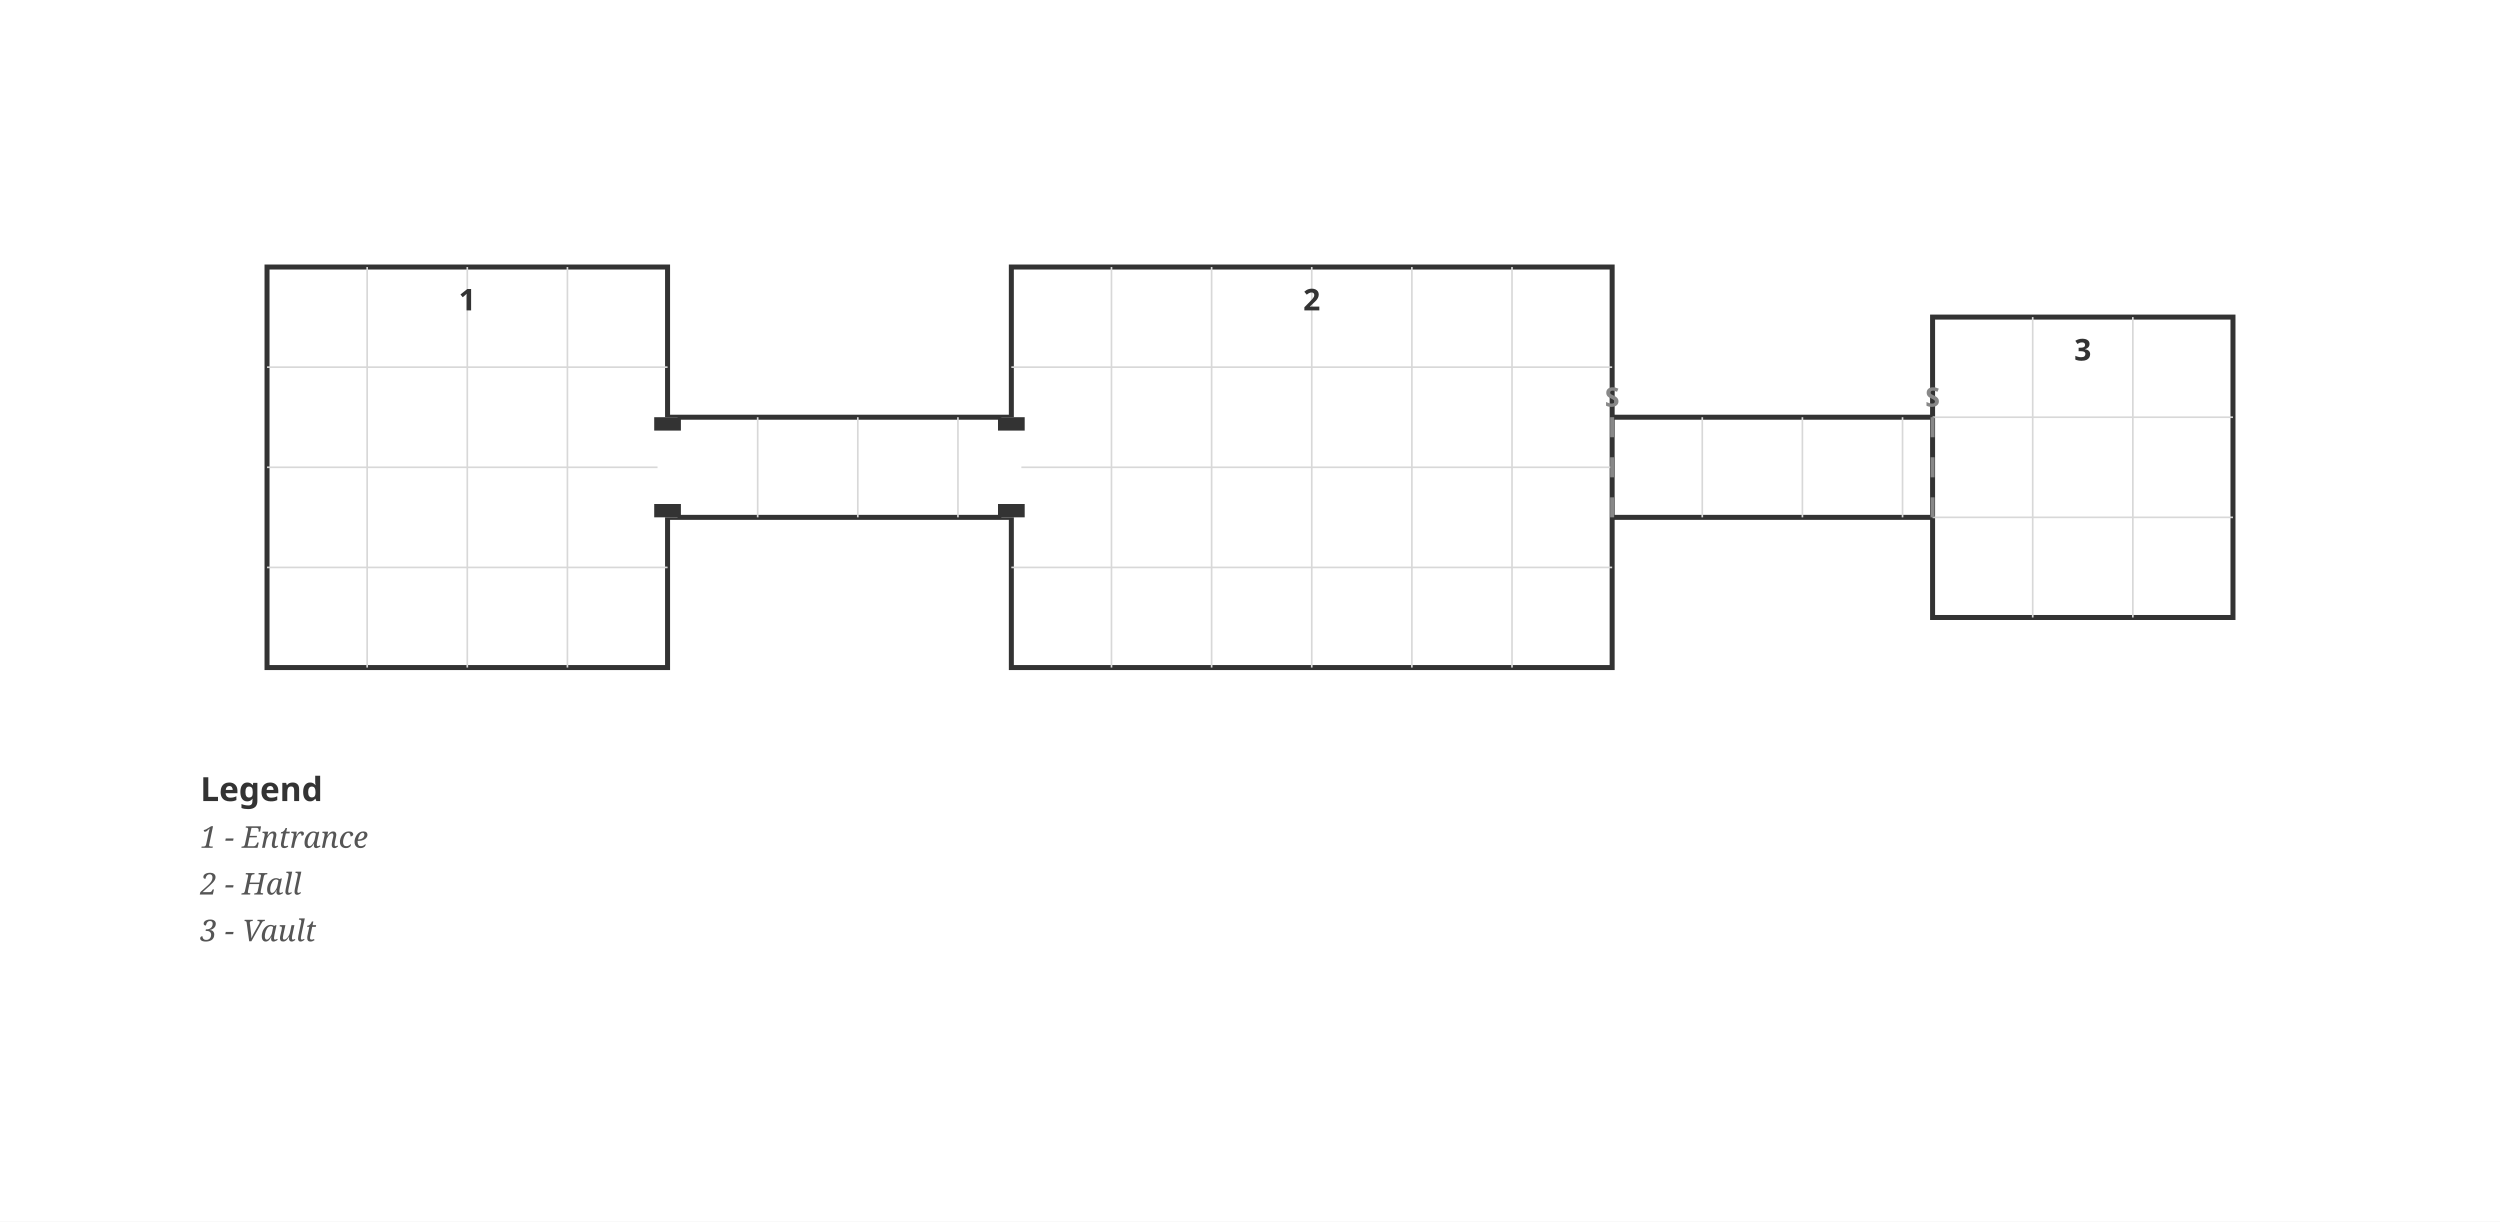
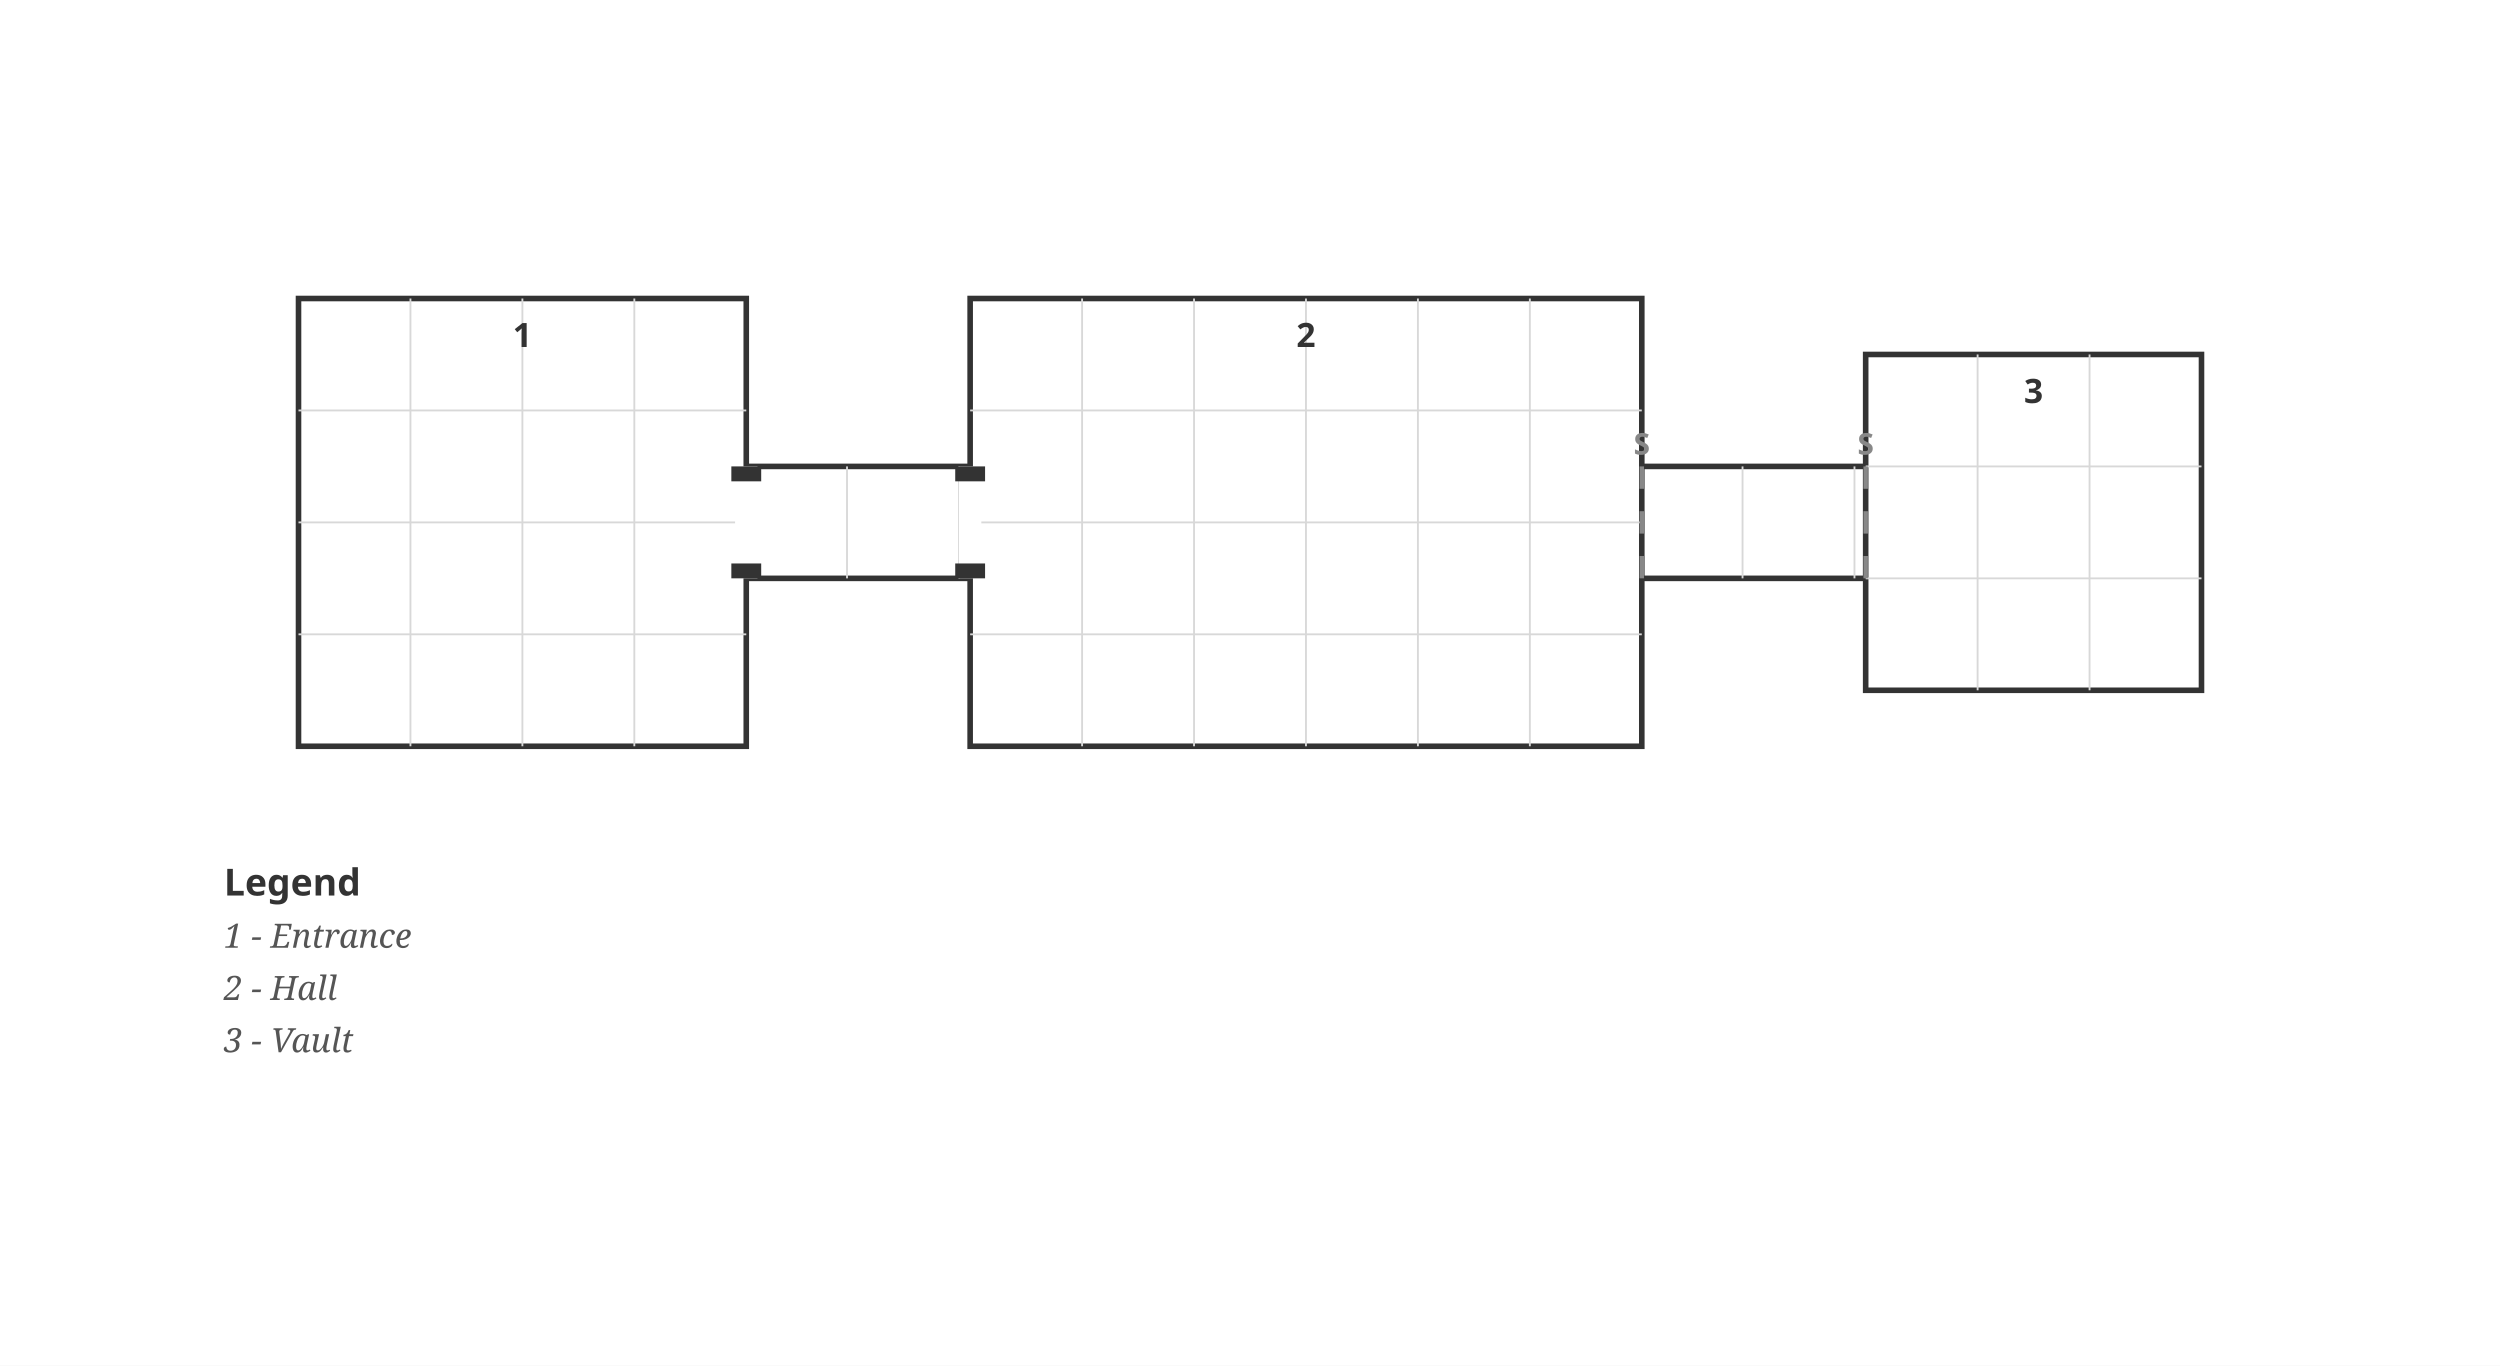
- <svg xmlns="http://www.w3.org/2000/svg" viewBox="-140 -140 749 366" width="749" height="366">
+ <svg xmlns="http://www.w3.org/2000/svg" viewBox="-140 -140 670 366" width="670" height="366">
  <defs>
    <pattern id="hatch" width="6" height="6" patternTransform="rotate(45 0 0)" patternUnits="userSpaceOnUse">
      <line x1="0" y1="0" x2="0" y2="6" stroke="#888" stroke-width="1.2" />
    </pattern>
    <symbol id="door-open" viewBox="0 0 30 30">
      <rect x="0" y="12" width="30" height="6" fill="white" />
      <rect x="0" y="11" width="4" height="8" fill="#333" />
      <rect x="26" y="11" width="4" height="8" fill="#333" />
    </symbol>
    <symbol id="door-closed" viewBox="0 0 30 30">
      <rect x="0" y="12" width="30" height="6" fill="white" />
      <rect x="2" y="13" width="26" height="4" fill="#333" />
    </symbol>
    <symbol id="door-locked" viewBox="0 0 30 30">
      <rect x="0" y="12" width="30" height="6" fill="white" />
      <rect x="2" y="11" width="26" height="8" fill="#333" />
      <rect x="4" y="13" width="22" height="4" fill="white" />
    </symbol>
    <symbol id="door-secret" viewBox="0 0 30 30">
      <line x1="0" y1="15" x2="30" y2="15" stroke="#888" stroke-width="1.2" stroke-dasharray="6,6" />
    </symbol>
    <symbol id="feat-ladder" viewBox="0 0 30 30">
      <line x1="8" y1="3" x2="8" y2="27" stroke="#333" stroke-width="1.5" />
      <line x1="22" y1="3" x2="22" y2="27" stroke="#333" stroke-width="1.5" />
      <line x1="8" y1="7" x2="22" y2="7" stroke="#333" stroke-width="1" />
      <line x1="8" y1="13" x2="22" y2="13" stroke="#333" stroke-width="1" />
      <line x1="8" y1="19" x2="22" y2="19" stroke="#333" stroke-width="1" />
      <line x1="8" y1="25" x2="22" y2="25" stroke="#333" stroke-width="1" />
    </symbol>
    <symbol id="feat-window" viewBox="0 0 30 6">
      <rect x="0" y="0" width="30" height="6" fill="white" />
      <rect x="0" y="1" width="8" height="4" fill="#cce" stroke="#99c" stroke-width="0.5" />
      <rect x="11" y="1" width="8" height="4" fill="#cce" stroke="#99c" stroke-width="0.5" />
      <rect x="22" y="1" width="8" height="4" fill="#cce" stroke="#99c" stroke-width="0.5" />
    </symbol>
  </defs>
-   <rect x="-140" y="-140" width="749" height="366" fill="white" />
-   <rect x="57" y="-15" width="109" height="30" fill="white" />
-   <rect x="340" y="-15" width="102" height="30" fill="white" />
-   <line x1="57" y1="-15" x2="166" y2="-15" stroke="#333" stroke-width="1.5" />
-   <line x1="57" y1="15" x2="166" y2="15" stroke="#333" stroke-width="1.5" />
-   <line x1="340" y1="-15" x2="442" y2="-15" stroke="#333" stroke-width="1.5" />
-   <line x1="340" y1="15" x2="442" y2="15" stroke="#333" stroke-width="1.5" />
+   <rect x="-140" y="-140" width="670" height="366" fill="white" />
+   <rect x="57" y="-15" width="66" height="30" fill="white" />
+   <rect x="297" y="-15" width="66" height="30" fill="white" />
+   <line x1="57" y1="-15" x2="123" y2="-15" stroke="#333" stroke-width="1.5" />
+   <line x1="57" y1="15" x2="123" y2="15" stroke="#333" stroke-width="1.5" />
+   <line x1="297" y1="-15" x2="363" y2="-15" stroke="#333" stroke-width="1.5" />
+   <line x1="297" y1="15" x2="363" y2="15" stroke="#333" stroke-width="1.5" />
  <line x1="87" y1="-15" x2="87" y2="15" stroke="#d8d8d8" stroke-width="0.5" />
  <line x1="117" y1="-15" x2="117" y2="15" stroke="#d8d8d8" stroke-width="0.5" />
-   <line x1="147" y1="-15" x2="147" y2="15" stroke="#d8d8d8" stroke-width="0.5" />
-   <line x1="370" y1="-15" x2="370" y2="15" stroke="#d8d8d8" stroke-width="0.5" />
-   <line x1="400" y1="-15" x2="400" y2="15" stroke="#d8d8d8" stroke-width="0.5" />
-   <line x1="430" y1="-15" x2="430" y2="15" stroke="#d8d8d8" stroke-width="0.5" />
+   <line x1="327" y1="-15" x2="327" y2="15" stroke="#d8d8d8" stroke-width="0.5" />
+   <line x1="357" y1="-15" x2="357" y2="15" stroke="#d8d8d8" stroke-width="0.5" />
  <rect x="-60" y="-60" width="120" height="120" fill="white" />
-   <rect x="163" y="-60" width="180" height="120" fill="white" />
-   <rect x="439" y="-45" width="90" height="90" fill="white" />
+   <rect x="120" y="-60" width="180" height="120" fill="white" />
+   <rect x="360" y="-45" width="90" height="90" fill="white" />
  <rect x="-60" y="-60" width="120" height="120" fill="none" stroke="#333" stroke-width="1.5" />
-   <rect x="163" y="-60" width="180" height="120" fill="none" stroke="#333" stroke-width="1.5" />
-   <rect x="439" y="-45" width="90" height="90" fill="none" stroke="#333" stroke-width="1.5" />
+   <rect x="120" y="-60" width="180" height="120" fill="none" stroke="#333" stroke-width="1.5" />
+   <rect x="360" y="-45" width="90" height="90" fill="none" stroke="#333" stroke-width="1.5" />
  <line x1="-30" y1="-60" x2="-30" y2="60" stroke="#d8d8d8" stroke-width="0.5" />
  <line x1="0" y1="-60" x2="0" y2="60" stroke="#d8d8d8" stroke-width="0.5" />
  <line x1="30" y1="-60" x2="30" y2="60" stroke="#d8d8d8" stroke-width="0.5" />
  <line x1="-60" y1="-30" x2="60" y2="-30" stroke="#d8d8d8" stroke-width="0.5" />
  <line x1="-60" y1="0" x2="60" y2="0" stroke="#d8d8d8" stroke-width="0.5" />
  <line x1="-60" y1="30" x2="60" y2="30" stroke="#d8d8d8" stroke-width="0.5" />
-   <line x1="193" y1="-60" x2="193" y2="60" stroke="#d8d8d8" stroke-width="0.5" />
-   <line x1="223" y1="-60" x2="223" y2="60" stroke="#d8d8d8" stroke-width="0.5" />
-   <line x1="253" y1="-60" x2="253" y2="60" stroke="#d8d8d8" stroke-width="0.5" />
-   <line x1="283" y1="-60" x2="283" y2="60" stroke="#d8d8d8" stroke-width="0.5" />
-   <line x1="313" y1="-60" x2="313" y2="60" stroke="#d8d8d8" stroke-width="0.5" />
-   <line x1="163" y1="-30" x2="343" y2="-30" stroke="#d8d8d8" stroke-width="0.5" />
-   <line x1="163" y1="0" x2="343" y2="0" stroke="#d8d8d8" stroke-width="0.5" />
-   <line x1="163" y1="30" x2="343" y2="30" stroke="#d8d8d8" stroke-width="0.5" />
-   <line x1="469" y1="-45" x2="469" y2="45" stroke="#d8d8d8" stroke-width="0.5" />
-   <line x1="499" y1="-45" x2="499" y2="45" stroke="#d8d8d8" stroke-width="0.5" />
-   <line x1="439" y1="-15" x2="529" y2="-15" stroke="#d8d8d8" stroke-width="0.5" />
-   <line x1="439" y1="15" x2="529" y2="15" stroke="#d8d8d8" stroke-width="0.5" />
+   <line x1="150" y1="-60" x2="150" y2="60" stroke="#d8d8d8" stroke-width="0.5" />
+   <line x1="180" y1="-60" x2="180" y2="60" stroke="#d8d8d8" stroke-width="0.5" />
+   <line x1="210" y1="-60" x2="210" y2="60" stroke="#d8d8d8" stroke-width="0.5" />
+   <line x1="240" y1="-60" x2="240" y2="60" stroke="#d8d8d8" stroke-width="0.5" />
+   <line x1="270" y1="-60" x2="270" y2="60" stroke="#d8d8d8" stroke-width="0.5" />
+   <line x1="120" y1="-30" x2="300" y2="-30" stroke="#d8d8d8" stroke-width="0.5" />
+   <line x1="120" y1="0" x2="300" y2="0" stroke="#d8d8d8" stroke-width="0.5" />
+   <line x1="120" y1="30" x2="300" y2="30" stroke="#d8d8d8" stroke-width="0.5" />
+   <line x1="390" y1="-45" x2="390" y2="45" stroke="#d8d8d8" stroke-width="0.5" />
+   <line x1="420" y1="-45" x2="420" y2="45" stroke="#d8d8d8" stroke-width="0.5" />
+   <line x1="360" y1="-15" x2="450" y2="-15" stroke="#d8d8d8" stroke-width="0.5" />
+   <line x1="360" y1="15" x2="450" y2="15" stroke="#d8d8d8" stroke-width="0.5" />
  <use href="#door-open" x="45" y="-15" width="30" height="30" preserveAspectRatio="none" transform="rotate(90,60,0)" />
-   <use href="#door-open" x="148" y="-15" width="30" height="30" preserveAspectRatio="none" transform="rotate(90,163,0)" />
-   <use href="#door-secret" x="328" y="-15" width="30" height="30" preserveAspectRatio="none" transform="rotate(90,343,0)" />
-   <text x="343" y="-21" text-anchor="middle" dominant-baseline="middle" fill="#888" font-size="8" font-family="sans-serif" font-weight="bold">S</text>
-   <use href="#door-secret" x="424" y="-15" width="30" height="30" preserveAspectRatio="none" transform="rotate(90,439,0)" />
-   <text x="439" y="-21" text-anchor="middle" dominant-baseline="middle" fill="#888" font-size="8" font-family="sans-serif" font-weight="bold">S</text>
+   <use href="#door-open" x="105" y="-15" width="30" height="30" preserveAspectRatio="none" transform="rotate(90,120,0)" />
+   <use href="#door-secret" x="285" y="-15" width="30" height="30" preserveAspectRatio="none" transform="rotate(90,300,0)" />
+   <text x="300" y="-21" text-anchor="middle" dominant-baseline="middle" fill="#888" font-size="8" font-family="sans-serif" font-weight="bold">S</text>
+   <use href="#door-secret" x="345" y="-15" width="30" height="30" preserveAspectRatio="none" transform="rotate(90,360,0)" />
+   <text x="360" y="-21" text-anchor="middle" dominant-baseline="middle" fill="#888" font-size="8" font-family="sans-serif" font-weight="bold">S</text>
  <text x="0" y="-47" text-anchor="middle" dominant-baseline="auto" fill="#333" font-size="9" font-family="sans-serif" font-weight="bold">1</text>
-   <text x="253" y="-47" text-anchor="middle" dominant-baseline="auto" fill="#333" font-size="9" font-family="sans-serif" font-weight="bold">2</text>
-   <text x="484" y="-32" text-anchor="middle" dominant-baseline="auto" fill="#333" font-size="9" font-family="sans-serif" font-weight="bold">3</text>
+   <text x="210" y="-47" text-anchor="middle" dominant-baseline="auto" fill="#333" font-size="9" font-family="sans-serif" font-weight="bold">2</text>
+   <text x="405" y="-32" text-anchor="middle" dominant-baseline="auto" fill="#333" font-size="9" font-family="sans-serif" font-weight="bold">3</text>
  <text x="-80" y="100" fill="#333" font-size="10" font-family="sans-serif" font-weight="bold">Legend</text>
  <text x="-80" y="114" fill="#555" font-size="9" font-family="serif" font-style="italic">1 - Entrance</text>
  <text x="-80" y="128" fill="#555" font-size="9" font-family="serif" font-style="italic">2 - Hall</text>
  <text x="-80" y="142" fill="#555" font-size="9" font-family="serif" font-style="italic">3 - Vault</text>
</svg>
